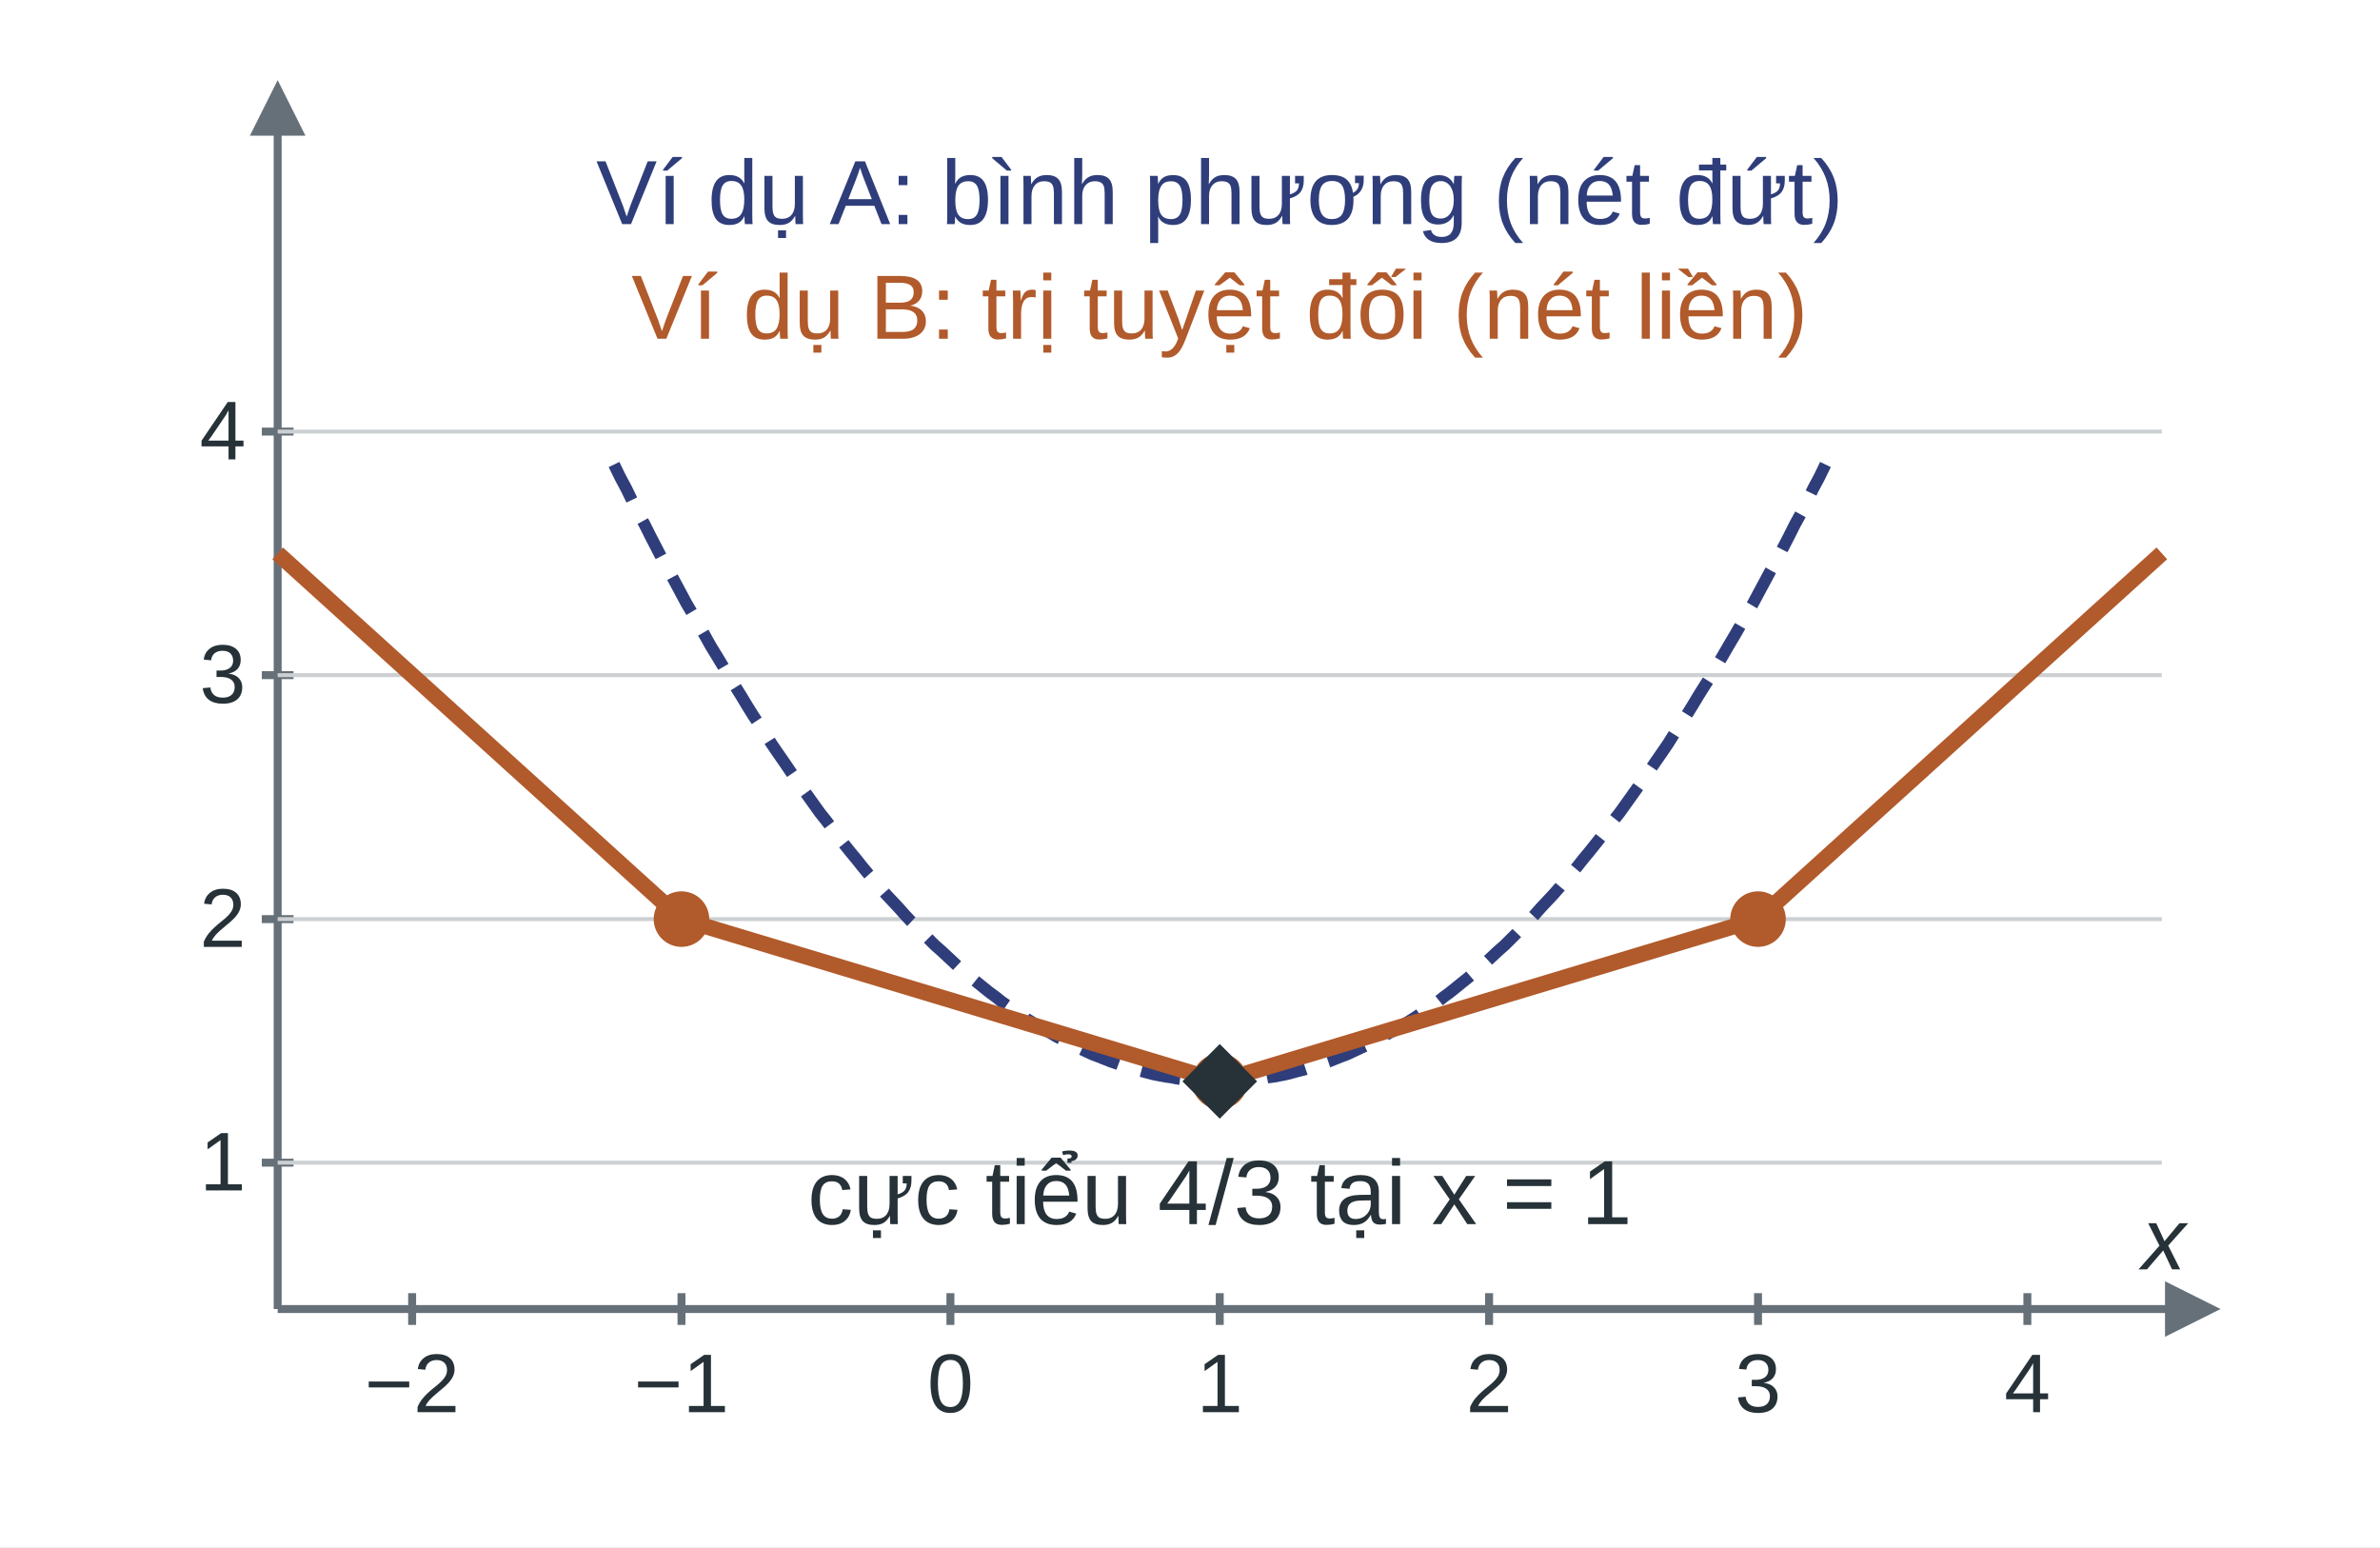
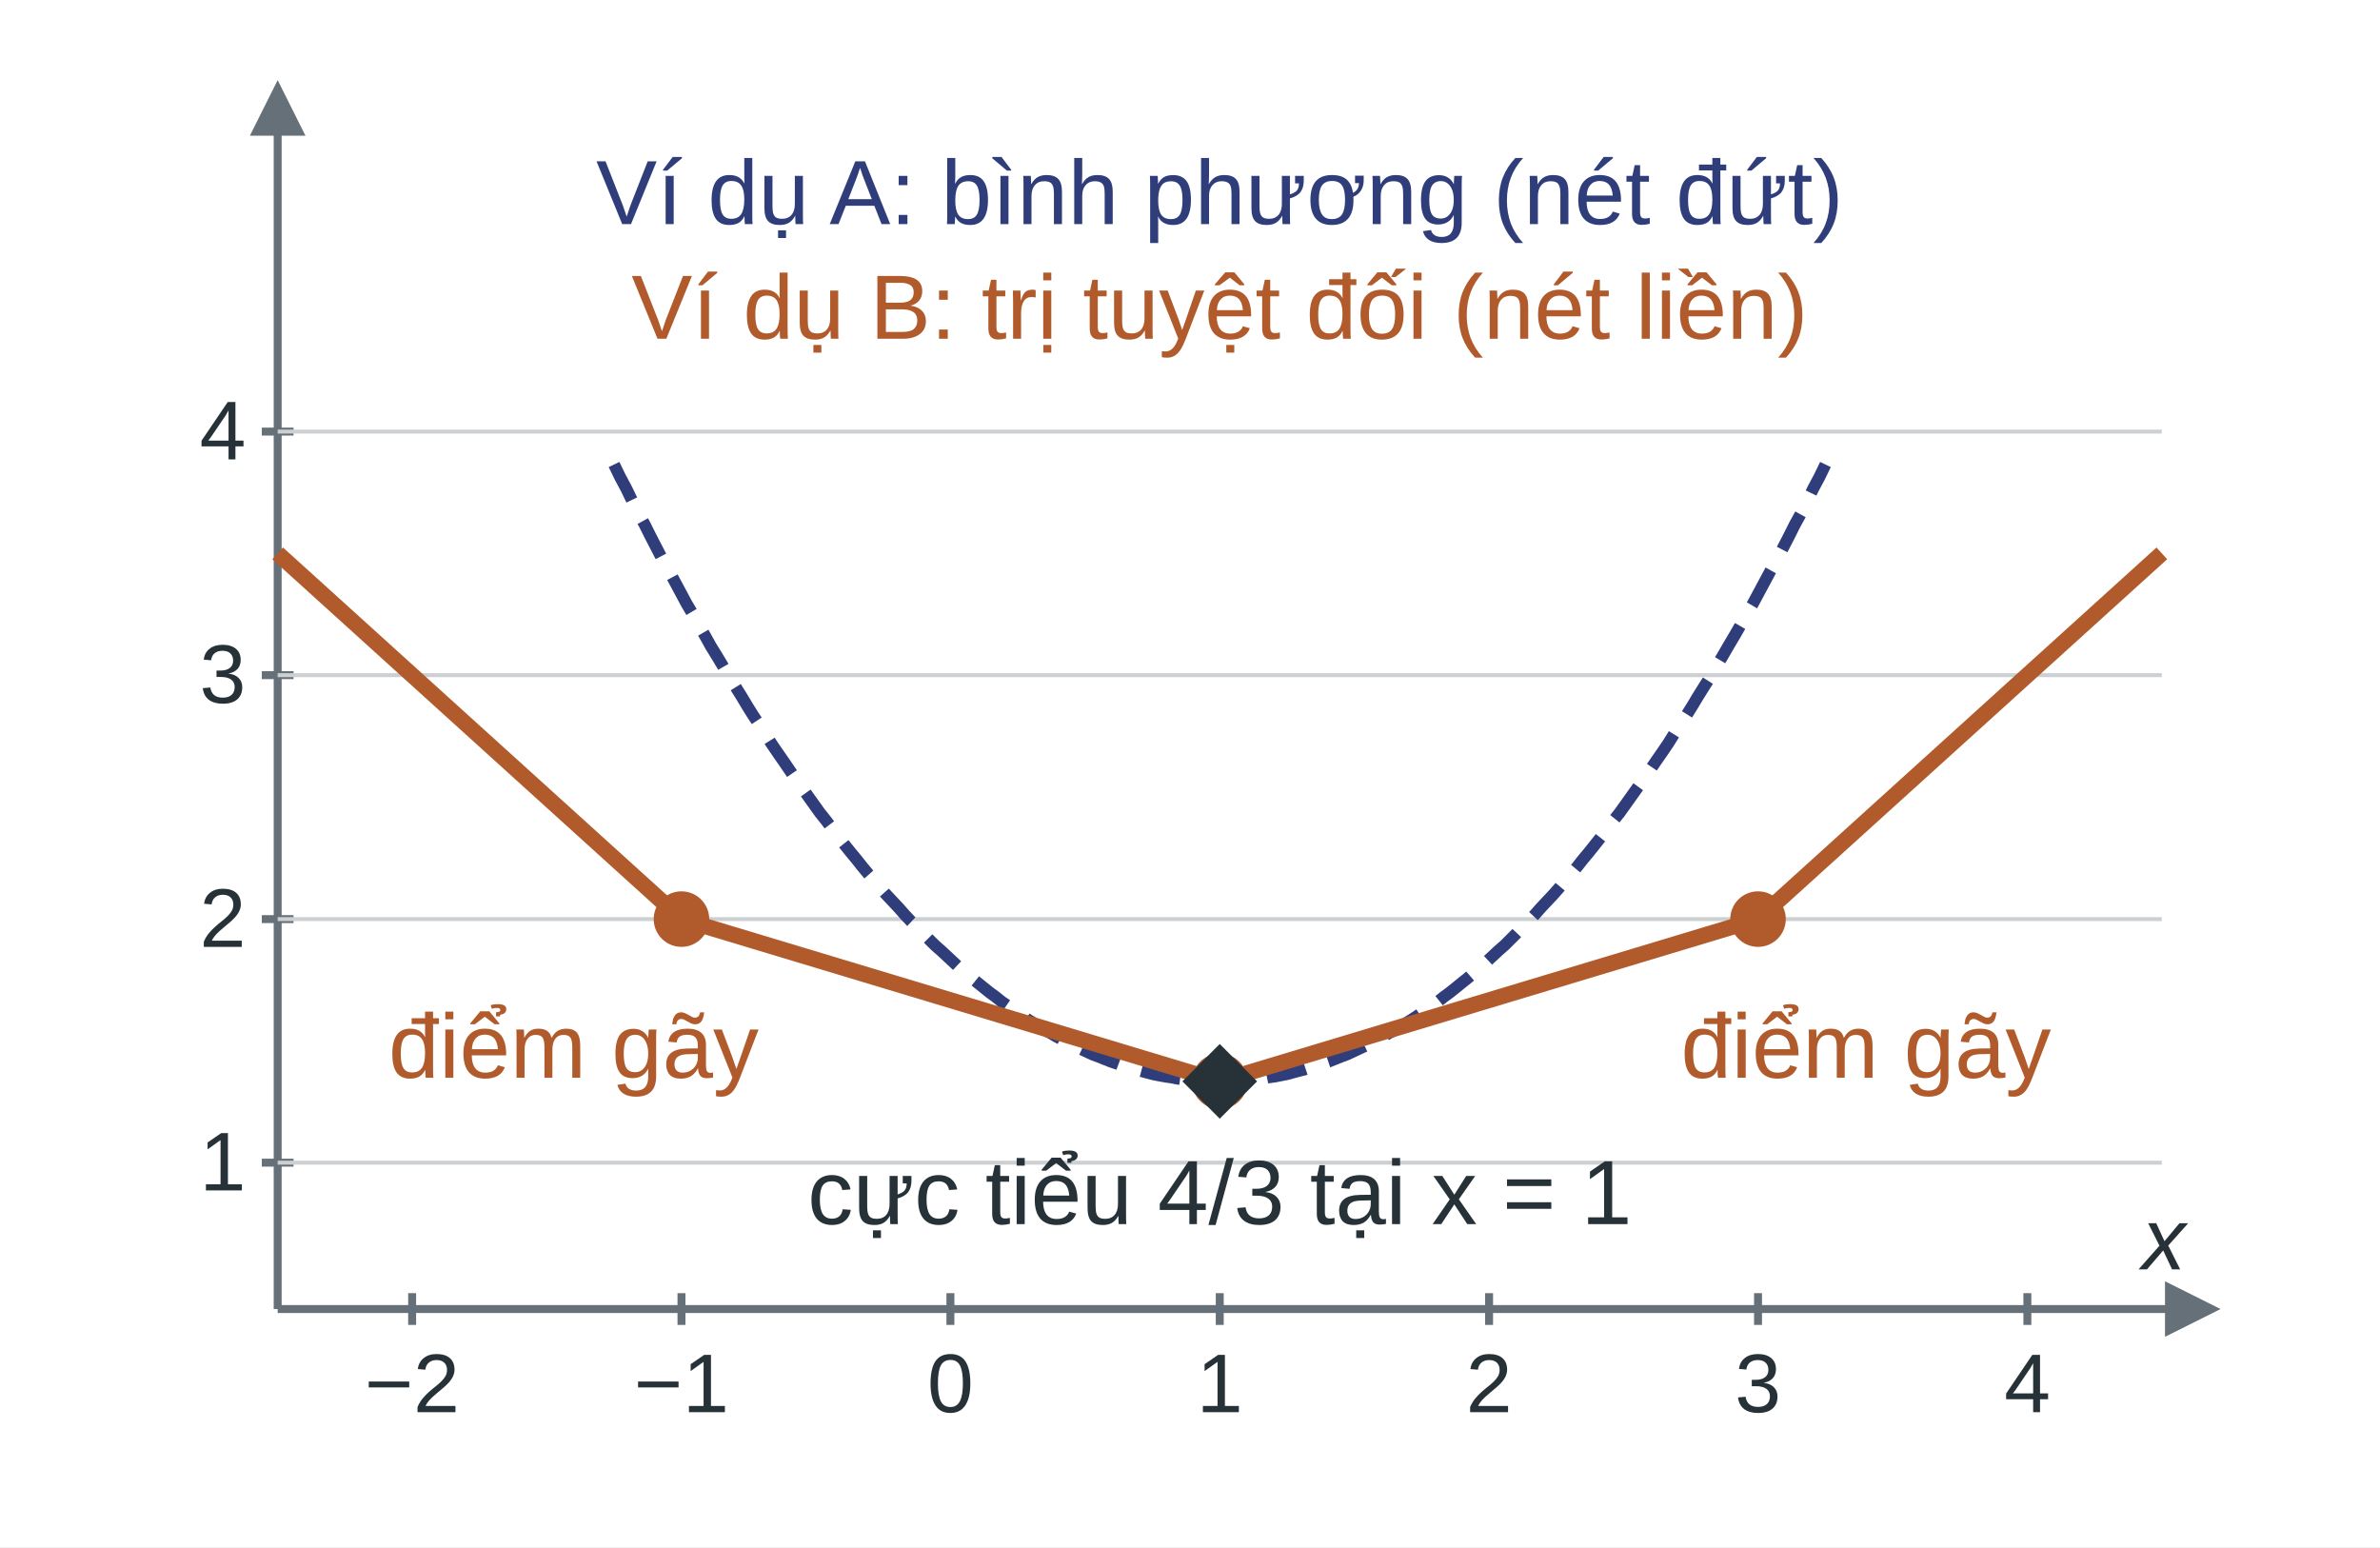
<svg xmlns="http://www.w3.org/2000/svg" width="600" height="390" viewBox="0 0 600 390" role="img" aria-labelledby="title desc">
  <defs>
    <marker id="arr" viewBox="0 0 10 10" refX="8" refY="5" markerWidth="7" markerHeight="7" orient="auto-start-reverse">
      <path d="M0 0L10 5L0 10Z" fill="context-stroke" />
    </marker>
  </defs>
  <rect width="100%" height="100%" fill="white" />
  <g font-family="Arial, sans-serif" font-size="22" fill="#263238">
    <line x1="70.0" y1="330.0" x2="557.0" y2="330.0" stroke="#667078" stroke-width="2" marker-end="url(#arr)" />
    <line x1="70.0" y1="330.0" x2="70.0" y2="23.0" stroke="#667078" stroke-width="2" marker-end="url(#arr)" />
    <line x1="103.9" y1="326.0" x2="103.9" y2="334.0" stroke="#667078" stroke-width="2" />
    <text class="tick" x="103.9" y="356.0" fill="#263238" text-anchor="middle" font-size="21">−2</text>
    <line x1="171.8" y1="326.0" x2="171.8" y2="334.0" stroke="#667078" stroke-width="2" />
    <text class="tick" x="171.8" y="356.0" fill="#263238" text-anchor="middle" font-size="21">−1</text>
    <line x1="239.6" y1="326.0" x2="239.6" y2="334.0" stroke="#667078" stroke-width="2" />
    <text class="tick" x="239.6" y="356.0" fill="#263238" text-anchor="middle" font-size="21">0</text>
    <line x1="307.5" y1="326.0" x2="307.5" y2="334.0" stroke="#667078" stroke-width="2" />
    <text class="tick" x="307.5" y="356.0" fill="#263238" text-anchor="middle" font-size="21">1</text>
    <line x1="375.4" y1="326.0" x2="375.4" y2="334.0" stroke="#667078" stroke-width="2" />
    <text class="tick" x="375.4" y="356.0" fill="#263238" text-anchor="middle" font-size="21">2</text>
    <line x1="443.2" y1="326.0" x2="443.2" y2="334.0" stroke="#667078" stroke-width="2" />
    <text class="tick" x="443.2" y="356.0" fill="#263238" text-anchor="middle" font-size="21">3</text>
    <line x1="511.1" y1="326.0" x2="511.1" y2="334.0" stroke="#667078" stroke-width="2" />
    <text class="tick" x="511.1" y="356.0" fill="#263238" text-anchor="middle" font-size="21">4</text>
    <line x1="66.0" y1="293.1" x2="74.0" y2="293.1" stroke="#667078" stroke-width="2" />
    <line x1="70.0" y1="293.1" x2="545.0" y2="293.1" stroke="#ccd0d2" stroke-width="1" />
    <text class="tick" x="62.0" y="300.1" fill="#263238" text-anchor="end" font-size="21">1</text>
    <line x1="66.0" y1="231.7" x2="74.0" y2="231.7" stroke="#667078" stroke-width="2" />
    <line x1="70.0" y1="231.7" x2="545.0" y2="231.7" stroke="#ccd0d2" stroke-width="1" />
    <text class="tick" x="62.0" y="238.7" fill="#263238" text-anchor="end" font-size="21">2</text>
    <line x1="66.0" y1="170.2" x2="74.0" y2="170.2" stroke="#667078" stroke-width="2" />
    <line x1="70.0" y1="170.2" x2="545.0" y2="170.2" stroke="#ccd0d2" stroke-width="1" />
    <text class="tick" x="62.0" y="177.2" fill="#263238" text-anchor="end" font-size="21">3</text>
    <line x1="66.0" y1="108.8" x2="74.0" y2="108.8" stroke="#667078" stroke-width="2" />
    <line x1="70.0" y1="108.8" x2="545.0" y2="108.8" stroke="#ccd0d2" stroke-width="1" />
    <text class="tick" x="62.0" y="115.8" fill="#263238" text-anchor="end" font-size="21">4</text>
    <text class="tick" x="551.0" y="320.0" fill="#263238" text-anchor="end" font-size="22" font-style="italic">x</text>
    <path d="M154.8 117.1 L156.3 120.2 L157.9 123.2 L159.4 126.3 L160.9 129.3 L162.5 132.2 L164.0 135.2 L165.5 138.1 L167.0 141.0 L168.6 143.8 L170.1 146.6 L171.6 149.4 L173.1 152.2 L174.7 154.9 L176.2 157.6 L177.7 160.2 L179.2 162.9 L180.8 165.5 L182.3 168.0 L183.8 170.6 L185.4 173.1 L186.9 175.5 L188.4 178.0 L189.9 180.4 L191.5 182.8 L193.0 185.1 L194.5 187.5 L196.0 189.7 L197.6 192.0 L199.1 194.2 L200.6 196.4 L202.2 198.6 L203.7 200.7 L205.2 202.8 L206.7 204.9 L208.3 206.9 L209.8 208.9 L211.3 210.9 L212.8 212.8 L214.4 214.8 L215.9 216.6 L217.4 218.5 L218.9 220.3 L220.5 222.1 L222.0 223.9 L223.5 225.6 L225.1 227.3 L226.6 228.9 L228.1 230.6 L229.6 232.2 L231.2 233.7 L232.7 235.3 L234.2 236.8 L235.7 238.3 L237.3 239.7 L238.8 241.1 L240.3 242.5 L241.8 243.9 L243.4 245.2 L244.9 246.5 L246.4 247.7 L248.0 249.0 L249.5 250.2 L251.0 251.3 L252.5 252.5 L254.1 253.6 L255.6 254.7 L257.1 255.7 L258.6 256.7 L260.2 257.7 L261.7 258.6 L263.2 259.6 L264.8 260.4 L266.3 261.3 L267.8 262.1 L269.3 262.9 L270.9 263.7 L272.4 264.4 L273.9 265.1 L275.4 265.8 L277.0 266.4 L278.5 267.0 L280.0 267.6 L281.5 268.1 L283.1 268.7 L284.6 269.1 L286.1 269.6 L287.7 270.0 L289.2 270.4 L290.7 270.8 L292.2 271.1 L293.8 271.4 L295.3 271.6 L296.8 271.9 L298.3 272.1 L299.9 272.2 L301.4 272.4 L302.9 272.5 L304.4 272.6 L306.0 272.6 L307.5 272.6 L309.0 272.6 L310.6 272.6 L312.1 272.5 L313.6 272.4 L315.1 272.2 L316.7 272.1 L318.2 271.9 L319.7 271.6 L321.2 271.4 L322.8 271.1 L324.3 270.8 L325.8 270.4 L327.3 270.0 L328.9 269.6 L330.4 269.1 L331.9 268.7 L333.5 268.1 L335.0 267.6 L336.5 267.0 L338.0 266.4 L339.6 265.8 L341.1 265.1 L342.6 264.4 L344.1 263.7 L345.7 262.9 L347.2 262.1 L348.7 261.3 L350.2 260.4 L351.8 259.6 L353.3 258.6 L354.8 257.7 L356.4 256.7 L357.9 255.7 L359.4 254.7 L360.9 253.6 L362.5 252.5 L364.0 251.3 L365.5 250.2 L367.0 249.0 L368.6 247.7 L370.1 246.5 L371.6 245.2 L373.2 243.9 L374.7 242.5 L376.2 241.1 L377.7 239.7 L379.3 238.3 L380.8 236.8 L382.3 235.3 L383.8 233.7 L385.4 232.2 L386.9 230.6 L388.4 228.9 L389.9 227.3 L391.5 225.6 L393.0 223.9 L394.5 222.1 L396.1 220.3 L397.6 218.5 L399.1 216.6 L400.6 214.8 L402.2 212.8 L403.7 210.9 L405.2 208.9 L406.7 206.9 L408.3 204.9 L409.8 202.8 L411.3 200.7 L412.8 198.6 L414.4 196.4 L415.9 194.2 L417.4 192.0 L419.0 189.7 L420.5 187.5 L422.0 185.1 L423.5 182.8 L425.1 180.4 L426.6 178.0 L428.1 175.5 L429.6 173.1 L431.2 170.6 L432.7 168.0 L434.2 165.5 L435.7 162.9 L437.3 160.2 L438.8 157.6 L440.3 154.9 L441.9 152.2 L443.4 149.4 L444.9 146.6 L446.4 143.8 L448.0 141.0 L449.5 138.1 L451.0 135.2 L452.5 132.2 L454.1 129.3 L455.6 126.3 L457.1 123.2 L458.7 120.2 L460.2 117.1" fill="none" stroke="#2F3E7A" stroke-width="3" stroke-dasharray="10 6" stroke-linejoin="round" />
    <path d="M70.0 139.5 L171.8 231.7 L307.5 272.6 L443.2 231.7 L545.0 139.5" fill="none" stroke="#B15A2B" stroke-width="4" stroke-linejoin="round" />
    <circle cx="171.8" cy="231.7" r="6" fill="#B15A2B" stroke="#B15A2B" stroke-width="2" />
    <circle cx="307.5" cy="272.6" r="6" fill="#B15A2B" stroke="#B15A2B" stroke-width="2" />
    <circle cx="443.2" cy="231.7" r="6" fill="#B15A2B" stroke="#B15A2B" stroke-width="2" />
    <path d="M307.5 264.6L315.5 272.6L307.5 280.6L299.5 272.6Z" fill="#263238" stroke="#263238" stroke-width="2" />
+     <text x="144.6" y="271.7" fill="#B15A2B" text-anchor="middle" font-size="23">điểm gãy</text>
+     <text x="470.4" y="271.7" fill="#B15A2B" text-anchor="middle" font-size="23">điểm gãy</text>
    <text x="307.5" y="308.6" fill="#263238" text-anchor="middle" font-size="23">cực tiểu 4/3 tại x = 1</text>
    <text x="307.5" y="85.4" fill="#B15A2B" text-anchor="middle" font-size="23">Ví dụ B: trị tuyệt đối (nét liền)</text>
    <text x="307.5" y="56.5" fill="#2F3E7A" text-anchor="middle" font-size="23">Ví dụ A: bình phương (nét đứt)</text>
  </g>
</svg>
